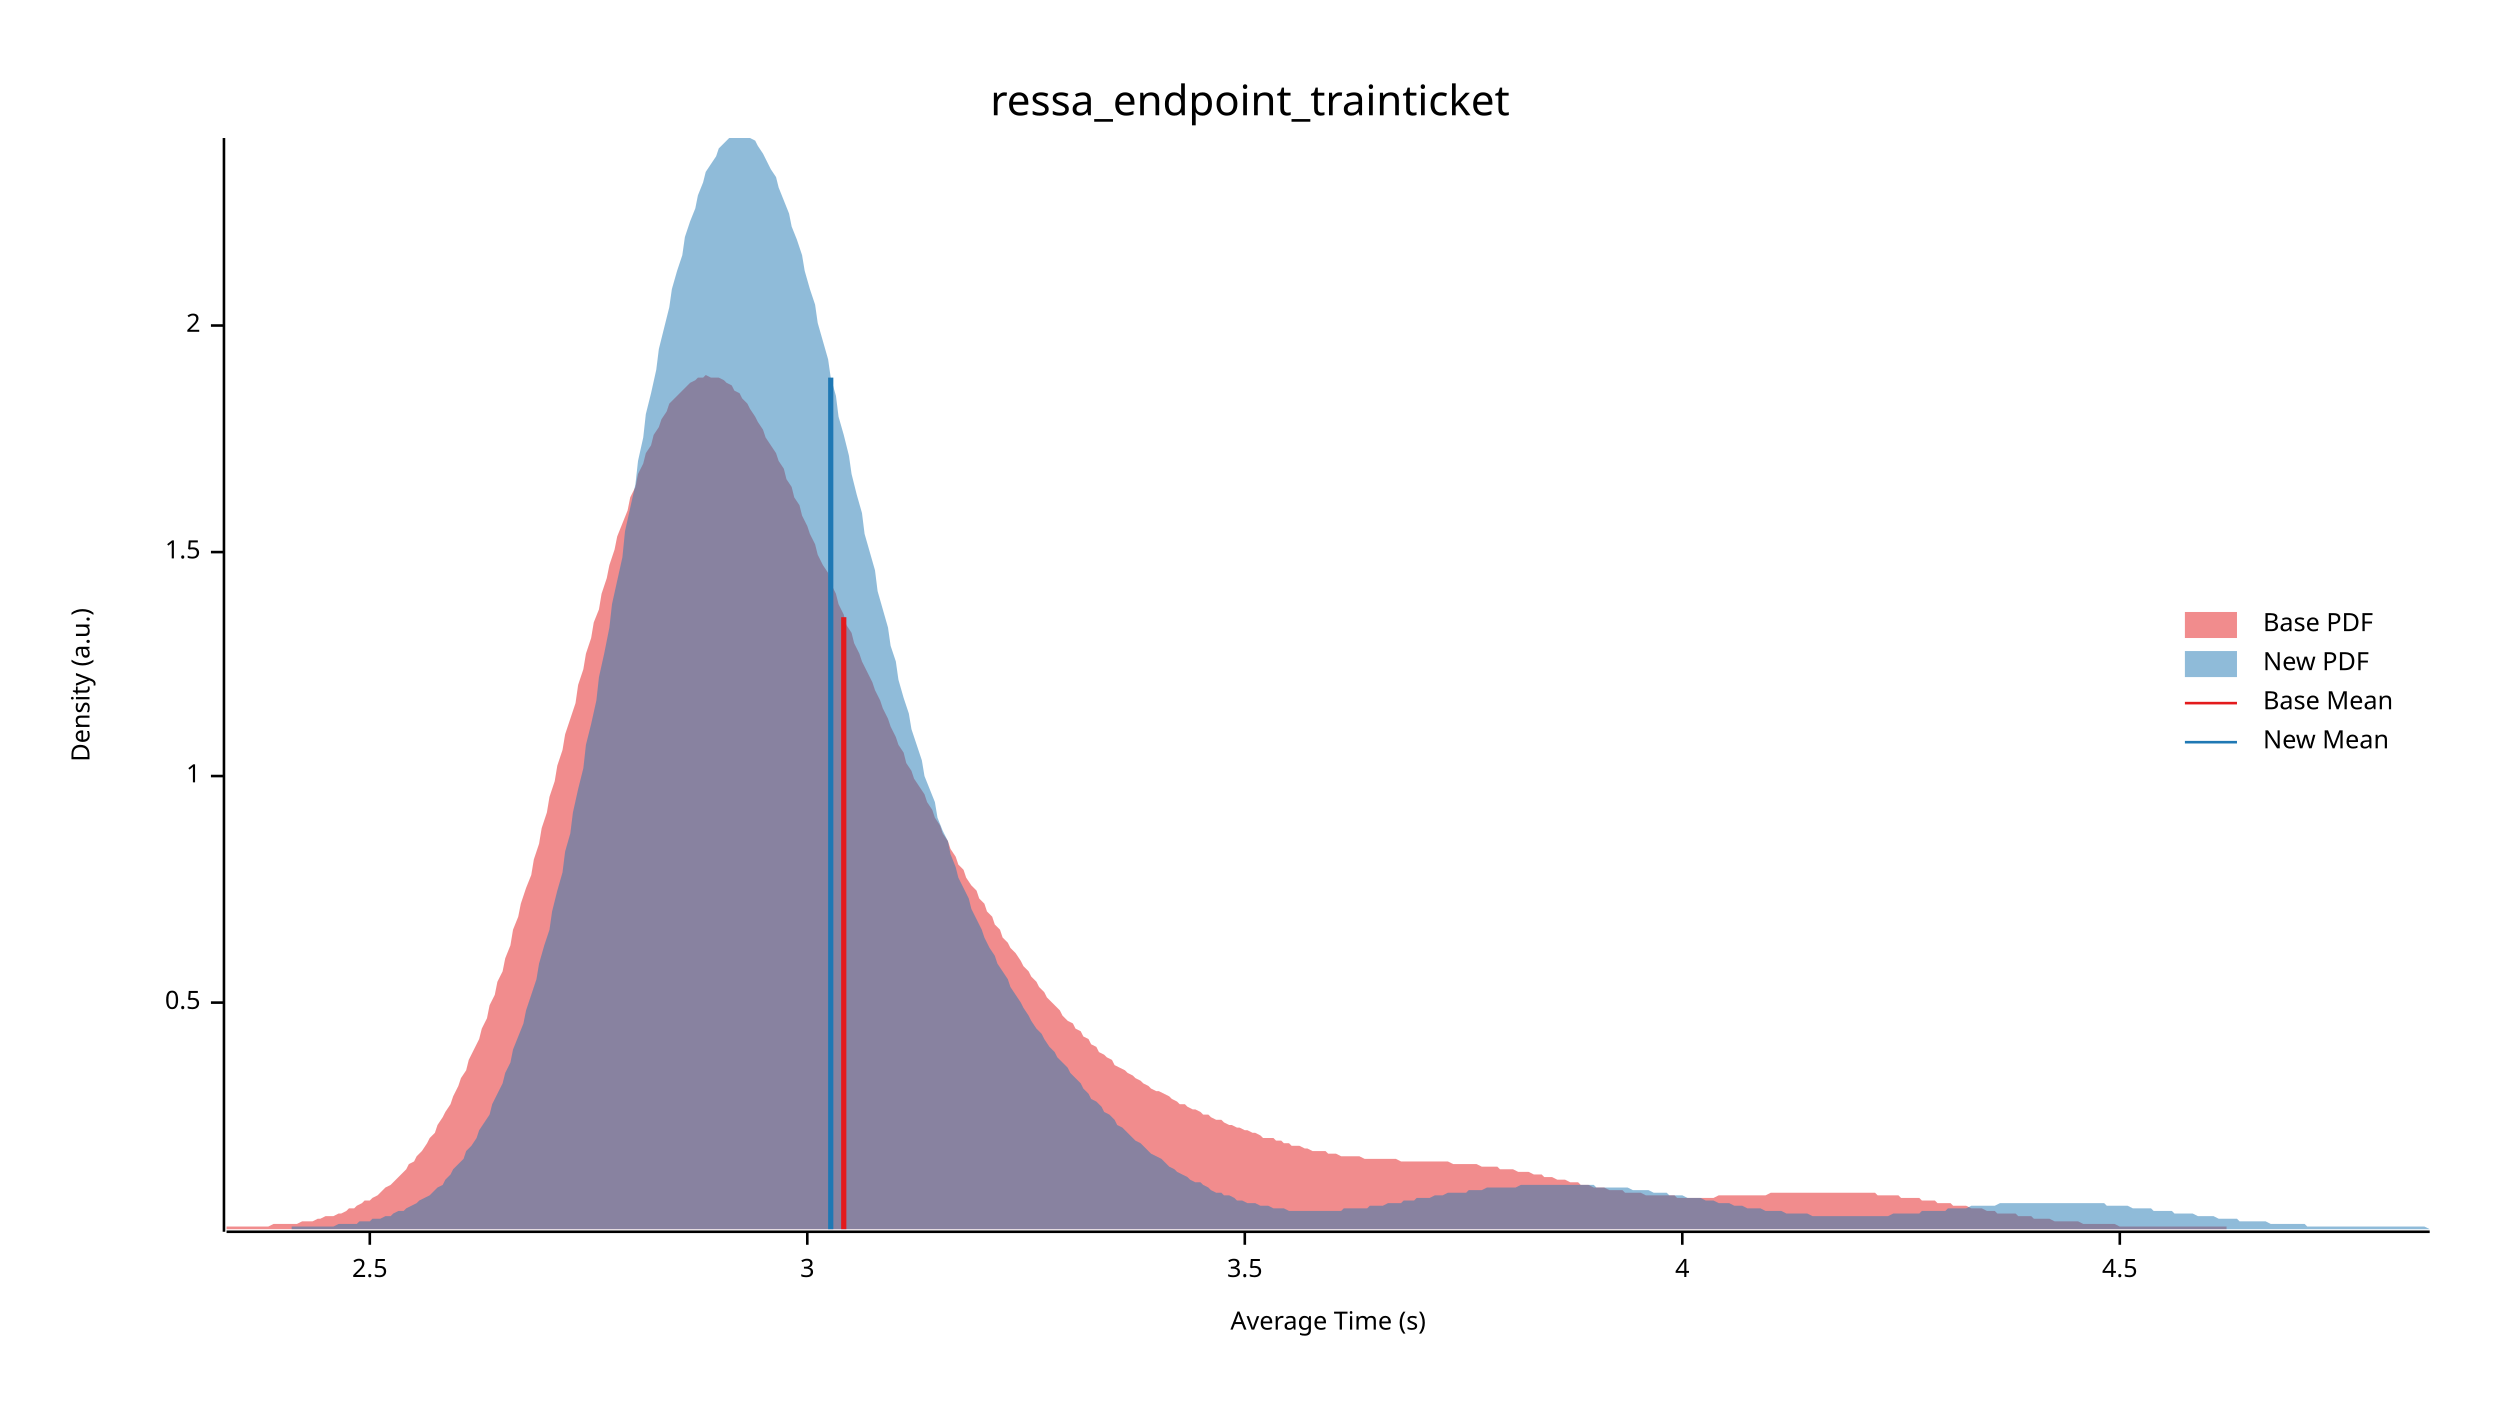
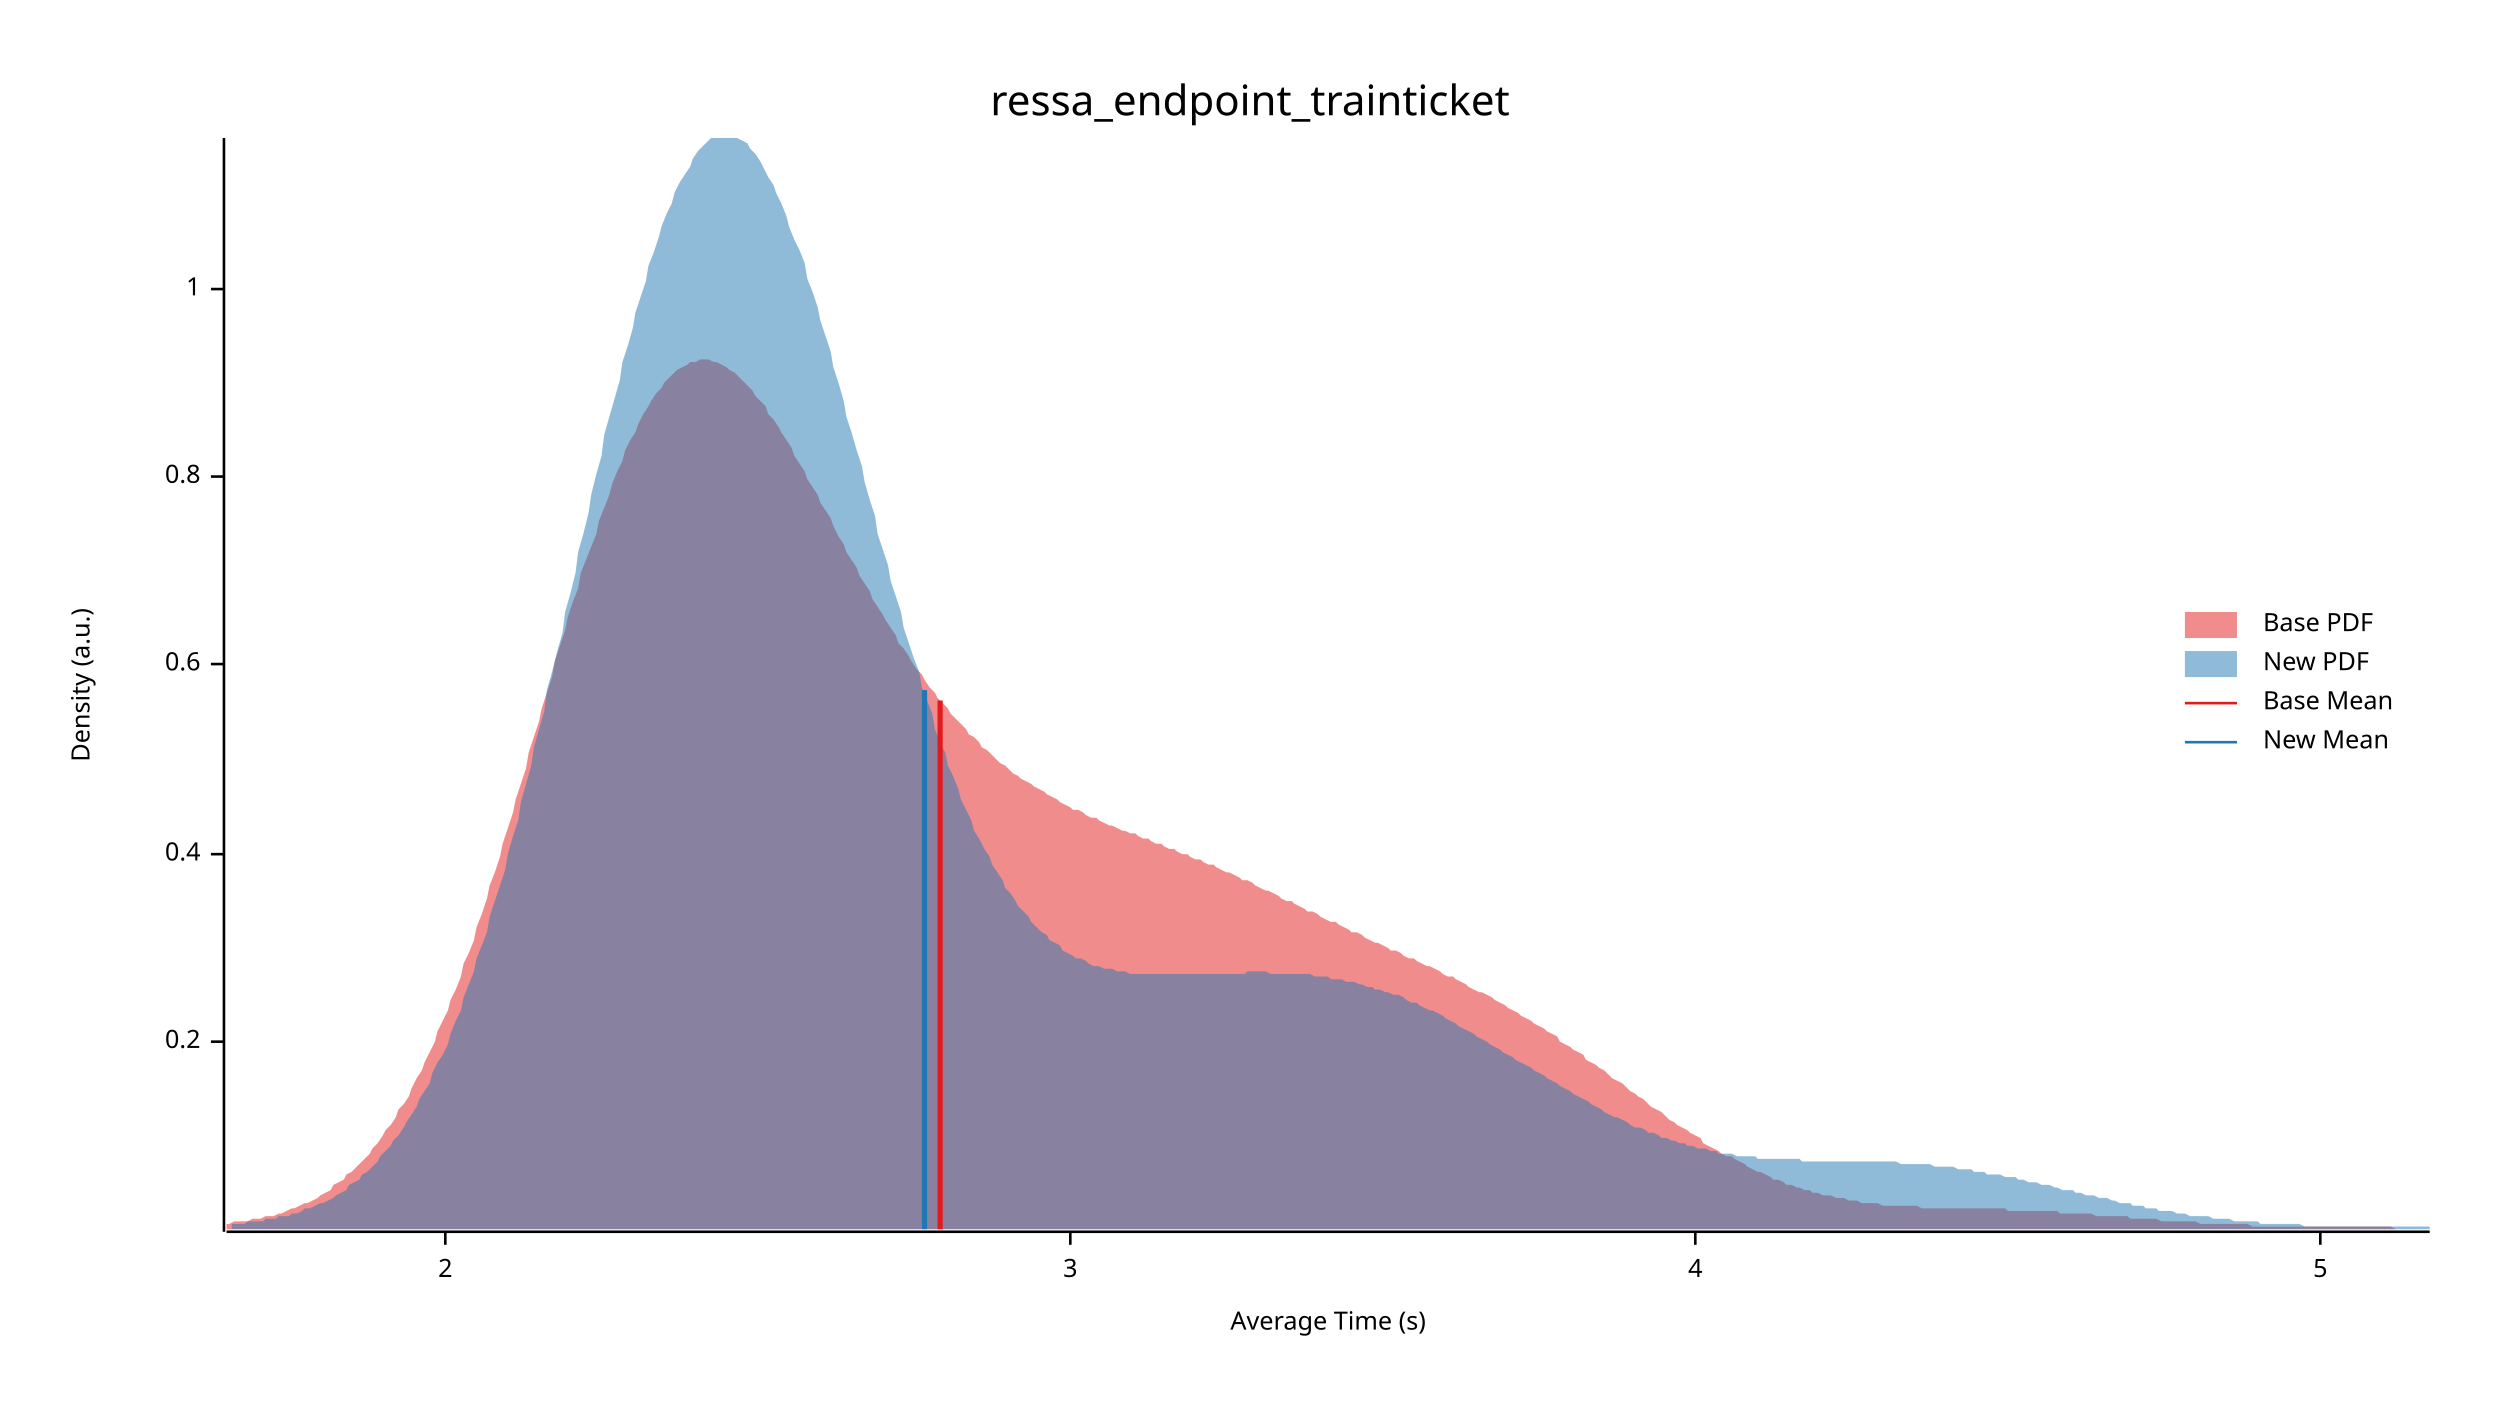
<svg xmlns="http://www.w3.org/2000/svg" width="960" height="540" viewBox="0 0 960 540">
  <text x="480" y="32" dy="0.76em" text-anchor="middle" font-family="sans-serif" font-size="16.129" opacity="1" fill="#000000">
ressa_endpoint_trainticket
</text>
  <text x="27" y="263" dy="0.76em" text-anchor="middle" font-family="sans-serif" font-size="9.677" opacity="1" fill="#000000" transform="rotate(270, 27, 263)">
Density (a.u.)
</text>
  <text x="510" y="513" dy="-0.5ex" text-anchor="middle" font-family="sans-serif" font-size="9.677" opacity="1" fill="#000000">
Average Time (s)
</text>
  <polyline fill="none" opacity="1" stroke="#000000" stroke-width="1" points="86,53 86,473 " />
-   <text x="77" y="385" dy="0.5ex" text-anchor="end" font-family="sans-serif" font-size="9.677" opacity="1" fill="#000000">
- 0.5
+   <text x="77" y="400" dy="0.5ex" text-anchor="end" font-family="sans-serif" font-size="9.677" opacity="1" fill="#000000">
+ 0.2
</text>
-   <polyline fill="none" opacity="1" stroke="#000000" stroke-width="1" points="81,385 86,385 " />
-   <text x="77" y="298" dy="0.5ex" text-anchor="end" font-family="sans-serif" font-size="9.677" opacity="1" fill="#000000">
+   <polyline fill="none" opacity="1" stroke="#000000" stroke-width="1" points="81,400 86,400 " />
+   <text x="77" y="328" dy="0.5ex" text-anchor="end" font-family="sans-serif" font-size="9.677" opacity="1" fill="#000000">
+ 0.4
+ </text>
+   <polyline fill="none" opacity="1" stroke="#000000" stroke-width="1" points="81,328 86,328 " />
+   <text x="77" y="255" dy="0.5ex" text-anchor="end" font-family="sans-serif" font-size="9.677" opacity="1" fill="#000000">
+ 0.6
+ </text>
+   <polyline fill="none" opacity="1" stroke="#000000" stroke-width="1" points="81,255 86,255 " />
+   <text x="77" y="183" dy="0.5ex" text-anchor="end" font-family="sans-serif" font-size="9.677" opacity="1" fill="#000000">
+ 0.8
+ </text>
+   <polyline fill="none" opacity="1" stroke="#000000" stroke-width="1" points="81,183 86,183 " />
+   <text x="77" y="111" dy="0.5ex" text-anchor="end" font-family="sans-serif" font-size="9.677" opacity="1" fill="#000000">
1
</text>
-   <polyline fill="none" opacity="1" stroke="#000000" stroke-width="1" points="81,298 86,298 " />
-   <text x="77" y="212" dy="0.5ex" text-anchor="end" font-family="sans-serif" font-size="9.677" opacity="1" fill="#000000">
- 1.5
- </text>
-   <polyline fill="none" opacity="1" stroke="#000000" stroke-width="1" points="81,212 86,212 " />
-   <text x="77" y="125" dy="0.5ex" text-anchor="end" font-family="sans-serif" font-size="9.677" opacity="1" fill="#000000">
+   <polyline fill="none" opacity="1" stroke="#000000" stroke-width="1" points="81,111 86,111 " />
+   <polyline fill="none" opacity="1" stroke="#000000" stroke-width="1" points="87,473 933,473 " />
+   <text x="171" y="483" dy="0.76em" text-anchor="middle" font-family="sans-serif" font-size="9.677" opacity="1" fill="#000000">
2
</text>
-   <polyline fill="none" opacity="1" stroke="#000000" stroke-width="1" points="81,125 86,125 " />
-   <polyline fill="none" opacity="1" stroke="#000000" stroke-width="1" points="87,473 933,473 " />
-   <text x="142" y="483" dy="0.76em" text-anchor="middle" font-family="sans-serif" font-size="9.677" opacity="1" fill="#000000">
- 2.5
- </text>
-   <polyline fill="none" opacity="1" stroke="#000000" stroke-width="1" points="142,473 142,478 " />
-   <text x="310" y="483" dy="0.76em" text-anchor="middle" font-family="sans-serif" font-size="9.677" opacity="1" fill="#000000">
+   <polyline fill="none" opacity="1" stroke="#000000" stroke-width="1" points="171,473 171,478 " />
+   <text x="411" y="483" dy="0.76em" text-anchor="middle" font-family="sans-serif" font-size="9.677" opacity="1" fill="#000000">
3
</text>
-   <polyline fill="none" opacity="1" stroke="#000000" stroke-width="1" points="310,473 310,478 " />
-   <text x="478" y="483" dy="0.76em" text-anchor="middle" font-family="sans-serif" font-size="9.677" opacity="1" fill="#000000">
- 3.5
- </text>
-   <polyline fill="none" opacity="1" stroke="#000000" stroke-width="1" points="478,473 478,478 " />
-   <text x="646" y="483" dy="0.76em" text-anchor="middle" font-family="sans-serif" font-size="9.677" opacity="1" fill="#000000">
+   <polyline fill="none" opacity="1" stroke="#000000" stroke-width="1" points="411,473 411,478 " />
+   <text x="651" y="483" dy="0.76em" text-anchor="middle" font-family="sans-serif" font-size="9.677" opacity="1" fill="#000000">
4
</text>
-   <polyline fill="none" opacity="1" stroke="#000000" stroke-width="1" points="646,473 646,478 " />
-   <text x="814" y="483" dy="0.76em" text-anchor="middle" font-family="sans-serif" font-size="9.677" opacity="1" fill="#000000">
- 4.5
+   <polyline fill="none" opacity="1" stroke="#000000" stroke-width="1" points="651,473 651,478 " />
+   <text x="891" y="483" dy="0.76em" text-anchor="middle" font-family="sans-serif" font-size="9.677" opacity="1" fill="#000000">
+ 5
</text>
-   <polyline fill="none" opacity="1" stroke="#000000" stroke-width="1" points="814,473 814,478 " />
-   <polygon opacity="0.5" fill="#E31A1C" points="87,471 88,471 90,471 91,471 93,471 94,471 96,471 97,471 99,471 100,471 102,471 103,471 105,470 107,470 108,470 110,470 111,470 113,470 114,470 116,469 117,469 119,469 120,469 122,468 123,468 125,467 127,467 128,467 130,466 131,466 133,465 134,464 136,464 137,463 139,462 140,461 142,461 143,460 145,459 147,457 148,456 150,455 151,454 153,452 154,451 156,449 157,447 159,446 160,444 162,442 164,439 165,437 167,435 168,432 170,429 171,427 173,424 174,421 176,417 177,414 179,411 180,407 182,403 184,399 185,395 187,391 188,386 190,382 191,377 193,373 194,368 196,363 197,357 199,352 200,347 202,341 204,336 205,330 207,324 208,318 210,312 211,306 213,300 214,294 216,288 217,282 219,276 221,270 222,263 224,257 225,251 227,245 228,239 230,234 231,228 233,222 234,217 236,211 237,206 239,201 241,196 242,191 244,187 245,182 247,178 248,174 250,171 251,167 253,164 254,161 256,158 257,155 259,153 261,151 262,150 264,148 265,147 267,146 268,145 270,145 271,144 273,145 274,145 276,145 278,146 279,147 281,148 282,150 284,151 285,153 287,155 288,157 290,160 291,162 293,165 294,168 296,171 298,174 299,177 301,180 302,184 304,187 305,191 307,194 308,198 310,202 311,205 313,209 314,213 316,217 318,220 319,224 321,228 322,232 324,236 325,240 327,243 328,247 330,251 331,254 333,258 335,262 336,265 338,269 339,272 341,276 342,279 344,283 345,286 347,289 348,293 350,296 351,299 353,302 355,305 356,308 358,311 359,314 361,317 362,320 364,323 365,326 367,329 368,332 370,334 371,337 373,340 375,342 376,345 378,347 379,350 381,352 382,355 384,357 385,360 387,362 388,364 390,366 392,369 393,371 395,373 396,375 398,377 399,379 401,381 402,383 404,385 405,386 407,388 408,390 410,392 412,393 413,395 415,396 416,398 418,399 419,401 421,402 422,404 424,405 425,406 427,407 428,409 430,410 432,411 433,412 435,413 436,414 438,415 439,416 441,417 442,418 444,419 445,419 447,420 449,421 450,422 452,423 453,424 455,424 456,425 458,426 459,426 461,427 462,428 464,428 465,429 467,430 469,430 470,431 472,432 473,432 475,433 476,433 478,434 479,434 481,435 482,435 484,436 485,437 487,437 489,437 490,438 492,438 493,439 495,439 496,440 498,440 499,440 501,441 502,441 504,442 506,442 507,442 509,442 510,443 512,443 513,443 515,444 516,444 518,444 519,444 521,444 522,444 524,445 526,445 527,445 529,445 530,445 532,445 533,445 535,445 536,445 538,446 539,446 541,446 542,446 544,446 546,446 547,446 549,446 550,446 552,446 553,446 555,446 556,446 558,447 559,447 561,447 562,447 564,447 566,447 567,447 569,448 570,448 572,448 573,448 575,448 576,449 578,449 579,449 581,449 583,450 584,450 586,450 587,450 589,451 590,451 592,451 593,452 595,452 596,452 598,453 599,453 601,453 603,454 604,454 606,454 607,455 609,455 610,455 612,456 613,456 615,456 616,456 618,457 619,457 621,457 623,457 624,458 626,458 627,458 629,458 630,458 632,459 633,459 635,459 636,459 638,459 640,459 641,459 643,459 644,460 646,460 647,460 649,460 650,460 652,460 653,460 655,460 656,460 658,460 660,459 661,459 663,459 664,459 666,459 667,459 669,459 670,459 672,459 673,459 675,459 676,459 678,459 680,458 681,458 683,458 684,458 686,458 687,458 689,458 690,458 692,458 693,458 695,458 697,458 698,458 700,458 701,458 703,458 704,458 706,458 707,458 709,458 710,458 712,458 713,458 715,458 717,458 718,458 720,458 721,459 723,459 724,459 726,459 727,459 729,459 730,460 732,460 733,460 735,460 737,460 738,461 740,461 741,461 743,461 744,462 746,462 747,462 749,462 750,463 752,463 754,463 755,463 757,464 758,464 760,464 761,464 763,465 764,465 766,465 767,466 769,466 770,466 772,466 774,466 775,467 777,467 778,467 780,467 781,468 783,468 784,468 786,468 787,468 789,469 790,469 792,469 794,469 795,469 797,469 798,469 800,470 801,470 803,470 804,470 806,470 807,470 809,470 811,470 812,470 814,471 815,471 817,471 818,471 820,471 821,471 823,471 824,471 826,471 827,471 829,471 831,471 832,471 834,471 835,471 837,471 838,471 840,471 841,471 843,471 844,471 846,471 847,471 849,471 851,471 852,471 854,471 855,471 855,472 87,472 " />
-   <polygon opacity="0.5" fill="#1F78B4" points="112,471 114,471 115,471 117,471 119,471 120,471 122,471 123,471 125,471 127,471 128,471 130,470 132,470 133,470 135,470 137,470 138,469 140,469 142,469 143,468 145,468 146,468 148,467 150,467 151,466 153,465 155,465 156,464 158,463 160,462 161,461 163,460 165,459 166,458 168,456 170,455 171,453 173,451 174,449 176,447 178,445 179,442 181,440 183,437 184,434 186,431 188,428 189,424 191,420 193,416 194,412 196,408 197,403 199,398 201,393 202,388 204,382 206,376 207,370 209,363 211,357 212,350 214,342 216,335 217,327 219,320 220,312 222,303 224,295 225,286 227,278 229,269 230,260 232,251 234,241 235,232 237,223 239,214 240,204 242,195 244,186 245,177 247,168 248,159 250,151 252,142 253,134 255,126 257,118 258,111 260,104 262,98 263,91 265,85 267,80 268,75 270,70 271,66 273,63 275,60 276,57 278,55 280,53 281,53 283,53 285,53 286,53 288,53 290,54 291,56 293,59 294,61 296,65 298,68 299,72 301,77 303,82 304,87 306,92 308,98 309,104 311,111 313,117 314,124 316,131 318,138 319,145 321,152 322,160 324,167 326,175 327,182 329,190 331,197 332,205 334,212 336,219 337,227 339,234 341,241 342,248 344,254 345,261 347,268 349,274 350,280 352,286 354,292 355,298 357,303 359,308 360,314 362,319 364,323 365,328 367,333 368,337 370,341 372,345 373,349 375,353 377,357 378,360 380,364 382,367 383,370 385,373 387,376 388,379 390,382 392,385 393,387 395,390 396,392 398,395 400,397 401,399 403,402 405,404 406,406 408,408 410,410 411,412 413,414 415,416 416,418 418,420 419,422 421,423 423,425 424,427 426,428 428,430 429,432 431,433 433,435 434,436 436,438 438,439 439,440 441,442 442,443 444,444 446,445 447,446 449,448 451,449 452,450 454,451 456,452 457,453 459,454 461,454 462,455 464,456 465,457 467,458 469,458 470,459 472,459 474,460 475,461 477,461 479,462 480,462 482,462 484,463 485,463 487,463 489,464 490,464 492,464 493,464 495,465 497,465 498,465 500,465 502,465 503,465 505,465 507,465 508,465 510,465 512,465 513,465 515,465 516,464 518,464 520,464 521,464 523,464 525,464 526,463 528,463 530,463 531,463 533,462 535,462 536,462 538,462 539,461 541,461 543,461 544,460 546,460 548,460 549,460 551,459 553,459 554,459 556,458 558,458 559,458 561,458 563,458 564,457 566,457 567,457 569,457 571,456 572,456 574,456 576,456 577,456 579,456 581,456 582,456 584,455 586,455 587,455 589,455 590,455 592,455 594,455 595,455 597,455 599,455 600,455 602,455 604,455 605,455 607,455 609,455 610,455 612,455 613,456 615,456 617,456 618,456 620,456 622,456 623,456 625,456 627,457 628,457 630,457 632,457 633,457 635,458 637,458 638,458 640,458 641,459 643,459 645,459 646,459 648,460 650,460 651,460 653,460 655,461 656,461 658,461 660,462 661,462 663,462 664,462 666,463 668,463 669,463 671,464 673,464 674,464 676,464 678,465 679,465 681,465 683,465 684,465 686,466 687,466 689,466 691,466 692,466 694,466 696,467 697,467 699,467 701,467 702,467 704,467 706,467 707,467 709,467 711,467 712,467 714,467 715,467 717,467 719,467 720,467 722,467 724,467 725,467 727,466 729,466 730,466 732,466 734,466 735,466 737,466 738,465 740,465 742,465 743,465 745,465 747,465 748,464 750,464 752,464 753,464 755,464 757,463 758,463 760,463 761,463 763,463 765,463 766,463 768,462 770,462 771,462 773,462 775,462 776,462 778,462 780,462 781,462 783,462 785,462 786,462 788,462 789,462 791,462 793,462 794,462 796,462 798,462 799,462 801,462 803,462 804,462 806,462 808,462 809,463 811,463 812,463 814,463 816,463 817,463 819,464 821,464 822,464 824,464 826,464 827,465 829,465 831,465 832,465 834,465 835,466 837,466 839,466 840,466 842,466 844,467 845,467 847,467 849,467 850,467 852,468 854,468 855,468 857,468 859,468 860,469 862,469 863,469 865,469 867,469 868,469 870,469 872,470 873,470 875,470 877,470 878,470 880,470 882,470 883,470 885,470 886,471 888,471 890,471 891,471 893,471 895,471 896,471 898,471 900,471 901,471 903,471 905,471 906,471 908,471 909,471 911,471 913,471 914,471 916,471 918,471 919,471 921,471 923,471 924,471 926,471 928,471 929,471 931,471 933,472 933,472 112,472 " />
-   <polyline fill="none" opacity="1" stroke="#E31A1C" stroke-width="2" points="324,472 324,237 " />
-   <polyline fill="none" opacity="1" stroke="#1F78B4" stroke-width="2" points="319,472 319,145 " />
+   <polyline fill="none" opacity="1" stroke="#000000" stroke-width="1" points="891,473 891,478 " />
+   <polygon opacity="0.5" fill="#E31A1C" points="87,470 88,470 90,469 92,469 93,469 95,469 97,468 98,468 100,468 102,467 103,467 105,467 107,466 108,466 110,465 112,464 113,464 115,463 117,462 118,462 120,461 122,460 123,459 125,458 127,457 128,455 130,454 132,453 133,451 135,450 137,448 138,447 140,445 142,443 143,441 145,439 147,436 148,434 150,432 152,429 153,426 155,424 157,421 158,418 160,414 162,411 163,408 165,404 167,400 168,396 170,392 172,388 173,384 175,380 177,375 178,370 180,366 182,361 183,356 185,351 187,345 188,340 190,335 192,329 193,324 195,318 197,312 198,307 200,301 202,295 203,289 205,283 207,277 208,272 210,266 212,260 213,254 215,248 217,242 218,237 220,231 222,226 223,220 225,215 227,210 229,205 230,200 232,195 234,190 235,186 237,181 239,177 240,173 242,169 244,166 245,163 247,159 249,156 250,154 252,151 254,149 255,147 257,145 259,143 260,142 262,141 264,140 265,139 267,139 269,138 270,138 272,138 274,139 275,139 277,140 279,141 280,142 282,143 284,145 285,146 287,148 289,150 290,152 292,154 294,156 295,159 297,161 299,164 300,166 302,169 304,172 305,175 307,178 309,181 310,184 312,187 314,190 315,193 317,196 319,199 320,202 322,206 324,209 325,212 327,215 329,218 330,221 332,224 334,227 335,230 337,233 339,236 340,238 342,241 344,244 345,247 347,249 349,252 350,254 352,257 354,259 355,261 357,264 359,266 360,268 362,270 364,272 365,274 367,276 369,278 371,280 372,282 374,283 376,285 377,287 379,288 381,290 382,291 384,293 386,294 387,295 389,297 391,298 392,299 394,300 396,301 397,302 399,303 401,304 402,305 404,306 406,307 407,308 409,309 411,310 412,311 414,311 416,312 417,313 419,314 421,314 422,315 424,316 426,317 427,317 429,318 431,319 432,319 434,320 436,320 437,321 439,322 441,322 442,323 444,324 446,324 447,325 449,326 451,326 452,327 454,328 456,328 457,329 459,330 461,330 462,331 464,332 466,332 467,333 469,334 471,335 472,335 474,336 476,337 477,338 479,338 481,339 482,340 484,341 486,342 487,342 489,343 491,344 492,345 494,346 496,346 497,347 499,348 501,349 502,350 504,350 506,351 507,352 509,353 511,354 513,354 514,355 516,356 518,357 519,358 521,358 523,359 524,360 526,361 528,362 529,362 531,363 533,364 534,365 536,365 538,366 539,367 541,368 543,368 544,369 546,370 548,371 549,371 551,372 553,373 554,374 556,375 558,375 559,376 561,377 563,378 564,379 566,380 568,381 569,381 571,382 573,383 574,384 576,385 578,386 579,387 581,388 583,389 584,390 586,391 588,392 589,393 591,394 593,395 594,396 596,397 598,398 599,400 601,401 603,402 604,403 606,404 608,405 609,407 611,408 613,409 614,410 616,411 618,413 619,414 621,415 623,416 624,417 626,419 628,420 629,421 631,422 633,424 634,425 636,426 638,427 639,428 641,430 643,431 644,432 646,433 648,434 649,435 651,436 653,437 654,439 656,440 658,441 660,442 661,443 663,444 665,444 666,445 668,446 670,447 671,448 673,449 675,450 676,450 678,451 680,452 681,453 683,453 685,454 686,455 688,455 690,456 691,456 693,457 695,457 696,458 698,458 700,459 701,459 703,459 705,460 706,460 708,460 710,461 711,461 713,461 715,462 716,462 718,462 720,462 721,462 723,463 725,463 726,463 728,463 730,463 731,463 733,463 735,463 736,463 738,464 740,464 741,464 743,464 745,464 746,464 748,464 750,464 751,464 753,464 755,464 756,464 758,464 760,464 761,464 763,464 765,464 766,464 768,464 770,464 771,465 773,465 775,465 776,465 778,465 780,465 781,465 783,465 785,465 786,465 788,465 790,465 791,466 793,466 795,466 796,466 798,466 800,466 802,466 803,466 805,467 807,467 808,467 810,467 812,467 813,467 815,467 817,467 818,468 820,468 822,468 823,468 825,468 827,468 828,468 830,469 832,469 833,469 835,469 837,469 838,469 840,469 842,469 843,469 845,470 847,470 848,470 850,470 852,470 853,470 855,470 857,470 858,470 860,470 862,470 863,470 865,471 867,471 868,471 870,471 872,471 873,471 875,471 877,471 878,471 880,471 882,471 883,471 885,471 887,471 888,471 890,471 892,471 893,471 895,471 897,471 898,471 900,471 902,471 903,471 905,471 907,471 908,471 910,471 912,471 913,471 915,471 917,471 918,471 920,472 920,472 87,472 " />
+   <polygon opacity="0.5" fill="#1F78B4" points="89,470 90,470 92,470 94,470 95,469 97,469 99,469 101,469 102,468 104,468 106,468 107,467 109,467 111,467 112,466 114,466 116,465 117,464 119,464 121,463 123,462 124,462 126,461 128,460 129,459 131,458 133,457 134,455 136,454 138,453 139,451 141,450 143,448 145,446 146,444 148,442 150,440 151,438 153,436 155,433 156,431 158,428 160,425 161,422 163,419 165,416 166,412 168,408 170,405 172,401 173,397 175,392 177,388 178,383 180,378 182,373 183,368 185,363 187,358 188,352 190,346 192,340 194,334 195,328 197,321 199,315 200,308 202,301 204,294 205,287 207,280 209,273 210,265 212,258 214,250 216,243 217,235 219,228 221,220 222,212 224,205 226,197 227,190 229,182 231,175 232,167 234,160 236,153 238,146 239,139 241,133 243,126 244,120 246,114 248,108 249,102 251,97 253,91 254,87 256,82 258,78 259,74 261,70 263,67 265,64 266,61 268,58 270,56 271,55 273,53 275,53 276,53 278,53 280,53 281,53 283,53 285,54 287,55 288,57 290,59 292,62 293,64 295,68 297,71 298,74 300,78 302,83 303,87 305,92 307,96 309,101 310,107 312,112 314,118 315,123 317,129 319,135 320,141 322,147 324,154 325,160 327,166 329,173 331,179 332,185 334,192 336,198 337,205 339,211 341,217 342,223 344,229 346,235 347,241 349,247 351,253 353,258 354,264 356,269 358,274 359,280 361,285 363,289 364,294 366,298 368,303 369,307 371,311 373,315 374,319 376,322 378,326 380,329 381,332 383,335 385,338 386,341 388,343 390,346 391,348 393,350 395,352 396,354 398,356 400,358 402,359 403,361 405,362 407,363 408,365 410,366 412,367 413,368 415,368 417,369 418,370 420,371 422,371 424,372 425,372 427,372 429,373 430,373 432,373 434,374 435,374 437,374 439,374 440,374 442,374 444,374 446,374 447,374 449,374 451,374 452,374 454,374 456,374 457,374 459,374 461,374 462,374 464,374 466,374 467,374 469,374 471,374 473,374 474,374 476,374 478,374 479,373 481,373 483,373 484,373 486,373 488,374 489,374 491,374 493,374 495,374 496,374 498,374 500,374 501,374 503,374 505,375 506,375 508,375 510,375 511,376 513,376 515,376 517,377 518,377 520,377 522,378 523,378 525,379 527,379 528,380 530,380 532,381 533,381 535,382 537,382 539,383 540,384 542,385 544,385 545,386 547,387 549,388 550,388 552,389 554,390 555,391 557,392 559,393 560,394 562,395 564,396 566,397 567,398 569,399 571,400 572,401 574,402 576,403 577,404 579,405 581,406 582,407 584,408 586,409 588,410 589,411 591,412 593,413 594,414 596,415 598,416 599,417 601,418 603,419 604,420 606,421 608,422 610,423 611,424 613,425 615,426 616,427 618,428 620,429 621,429 623,430 625,431 626,432 628,433 630,433 632,434 633,435 635,435 637,436 638,437 640,437 642,438 643,438 645,439 647,439 648,440 650,440 652,441 653,441 655,441 657,442 659,442 660,443 662,443 664,443 665,443 667,444 669,444 670,444 672,444 674,444 675,445 677,445 679,445 681,445 682,445 684,445 686,445 687,445 689,445 691,445 692,446 694,446 696,446 697,446 699,446 701,446 703,446 704,446 706,446 708,446 709,446 711,446 713,446 714,446 716,446 718,446 719,446 721,446 723,446 725,446 726,446 728,446 730,447 731,447 733,447 735,447 736,447 738,447 740,447 741,447 743,448 745,448 746,448 748,448 750,448 752,449 753,449 755,449 757,449 758,450 760,450 762,450 763,451 765,451 767,451 768,451 770,452 772,452 774,452 775,453 777,453 779,454 780,454 782,454 784,455 785,455 787,455 789,456 790,456 792,457 794,457 796,457 797,458 799,458 801,459 802,459 804,459 806,460 807,460 809,460 811,461 812,461 814,462 816,462 818,462 819,463 821,463 823,463 824,464 826,464 828,464 829,465 831,465 833,465 834,465 836,466 838,466 839,466 841,467 843,467 845,467 846,467 848,467 850,468 851,468 853,468 855,468 856,468 858,469 860,469 861,469 863,469 865,469 867,469 868,470 870,470 872,470 873,470 875,470 877,470 878,470 880,470 882,470 883,470 885,471 887,471 889,471 890,471 892,471 894,471 895,471 897,471 899,471 900,471 902,471 904,471 905,471 907,471 909,471 911,471 912,471 914,471 916,471 917,471 919,471 921,471 922,471 924,471 926,471 927,471 929,471 931,471 933,471 933,472 89,472 " />
+   <polyline fill="none" opacity="1" stroke="#E31A1C" stroke-width="2" points="361,472 361,269 " />
+   <polyline fill="none" opacity="1" stroke="#1F78B4" stroke-width="2" points="355,472 355,265 " />
  <text x="869" y="235" dy="0.76em" text-anchor="start" font-family="sans-serif" font-size="9.677" opacity="1" fill="#000000">
Base PDF
</text>
  <text x="869" y="250" dy="0.76em" text-anchor="start" font-family="sans-serif" font-size="9.677" opacity="1" fill="#000000">
New PDF
</text>
  <text x="869" y="265" dy="0.76em" text-anchor="start" font-family="sans-serif" font-size="9.677" opacity="1" fill="#000000">
Base Mean
</text>
  <text x="869" y="280" dy="0.76em" text-anchor="start" font-family="sans-serif" font-size="9.677" opacity="1" fill="#000000">
New Mean
</text>
  <rect x="839" y="235" width="20" height="10" opacity="0.5" fill="#E31A1C" stroke="none" />
  <rect x="839" y="250" width="20" height="10" opacity="0.5" fill="#1F78B4" stroke="none" />
  <polyline fill="none" opacity="1" stroke="#E31A1C" stroke-width="1" points="839,270 859,270 " />
  <polyline fill="none" opacity="1" stroke="#1F78B4" stroke-width="1" points="839,285 859,285 " />
</svg>
